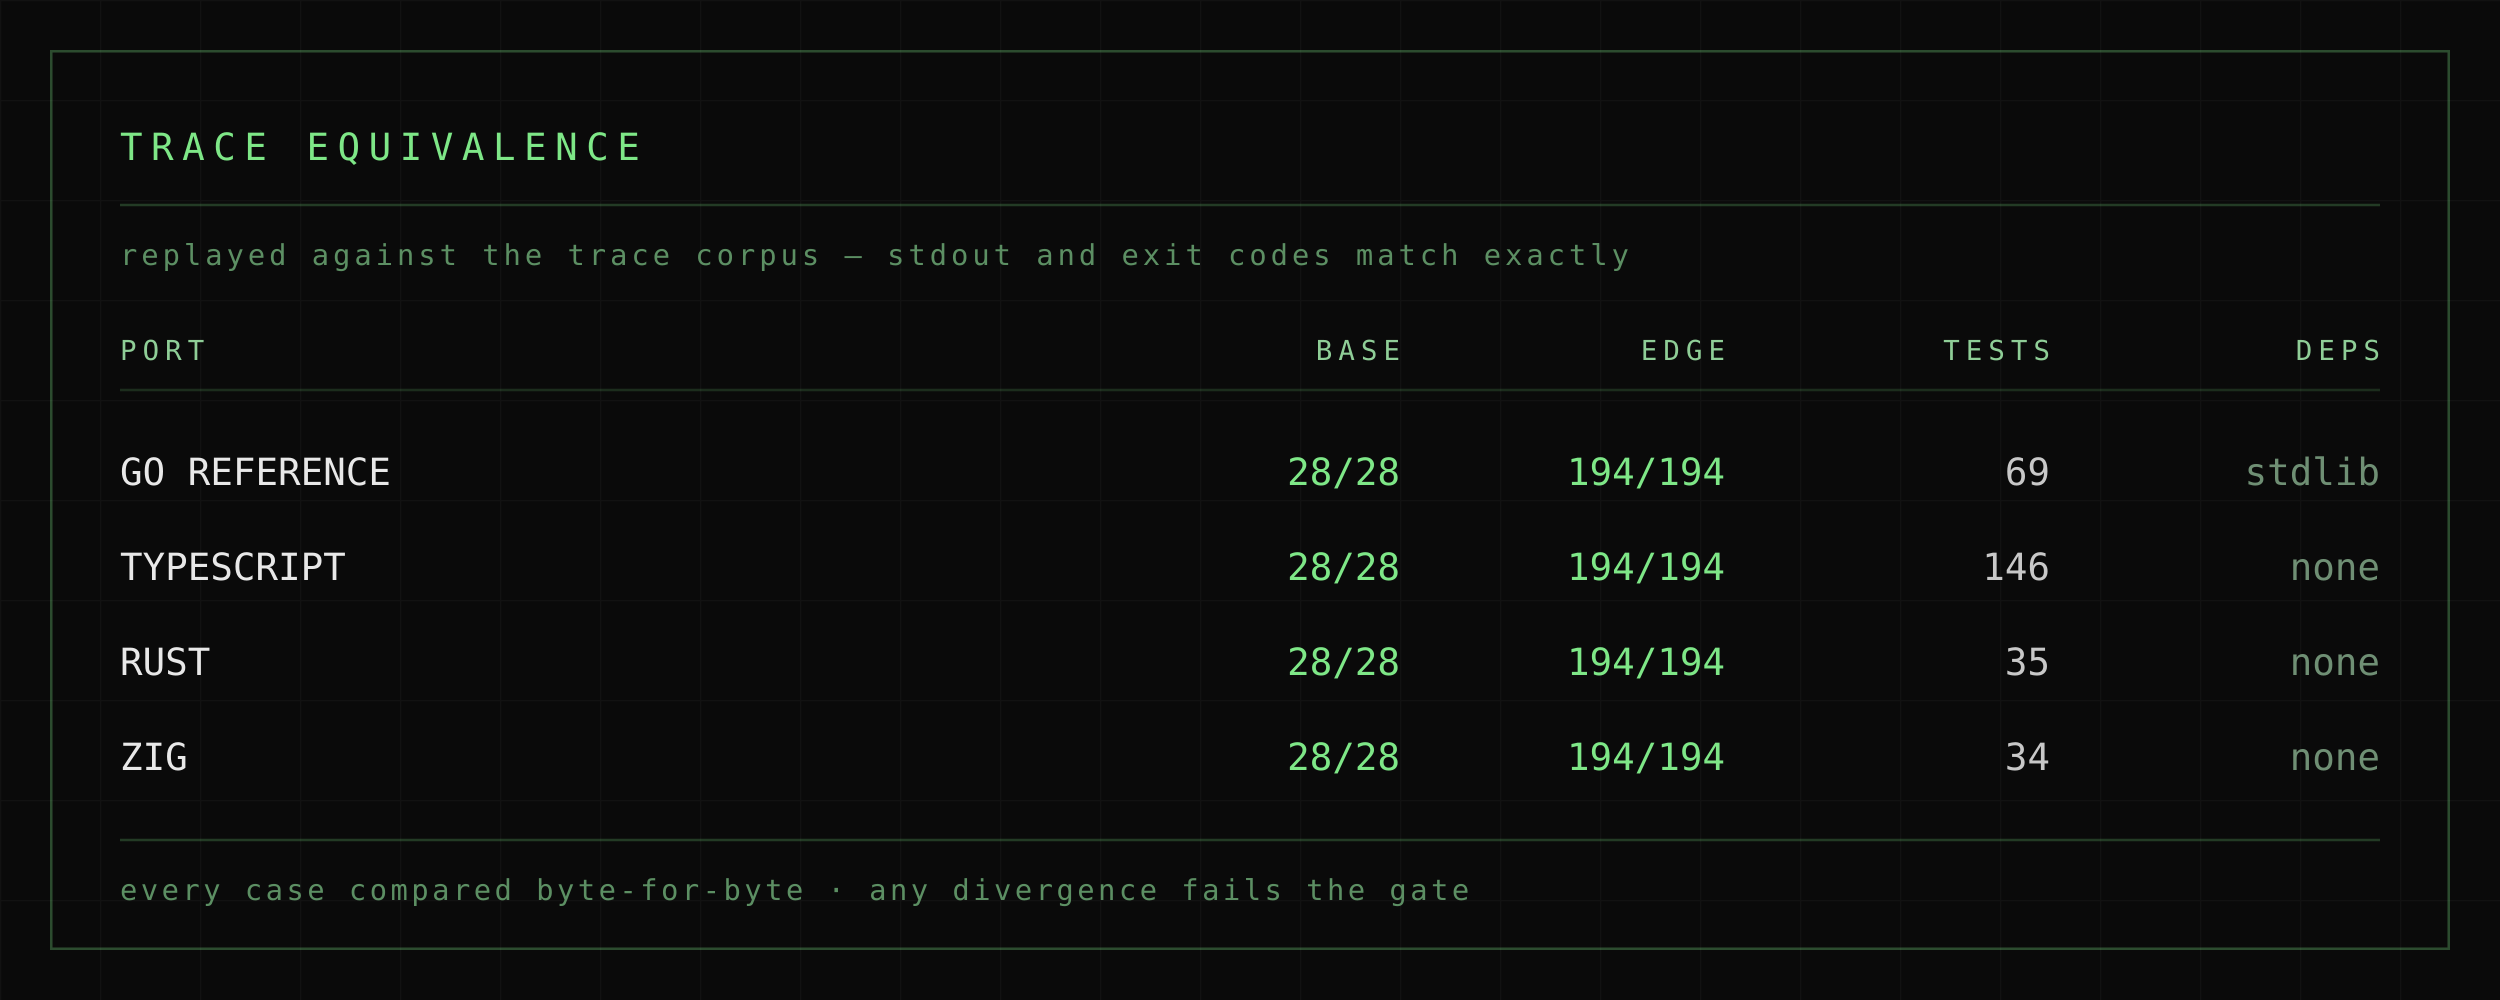
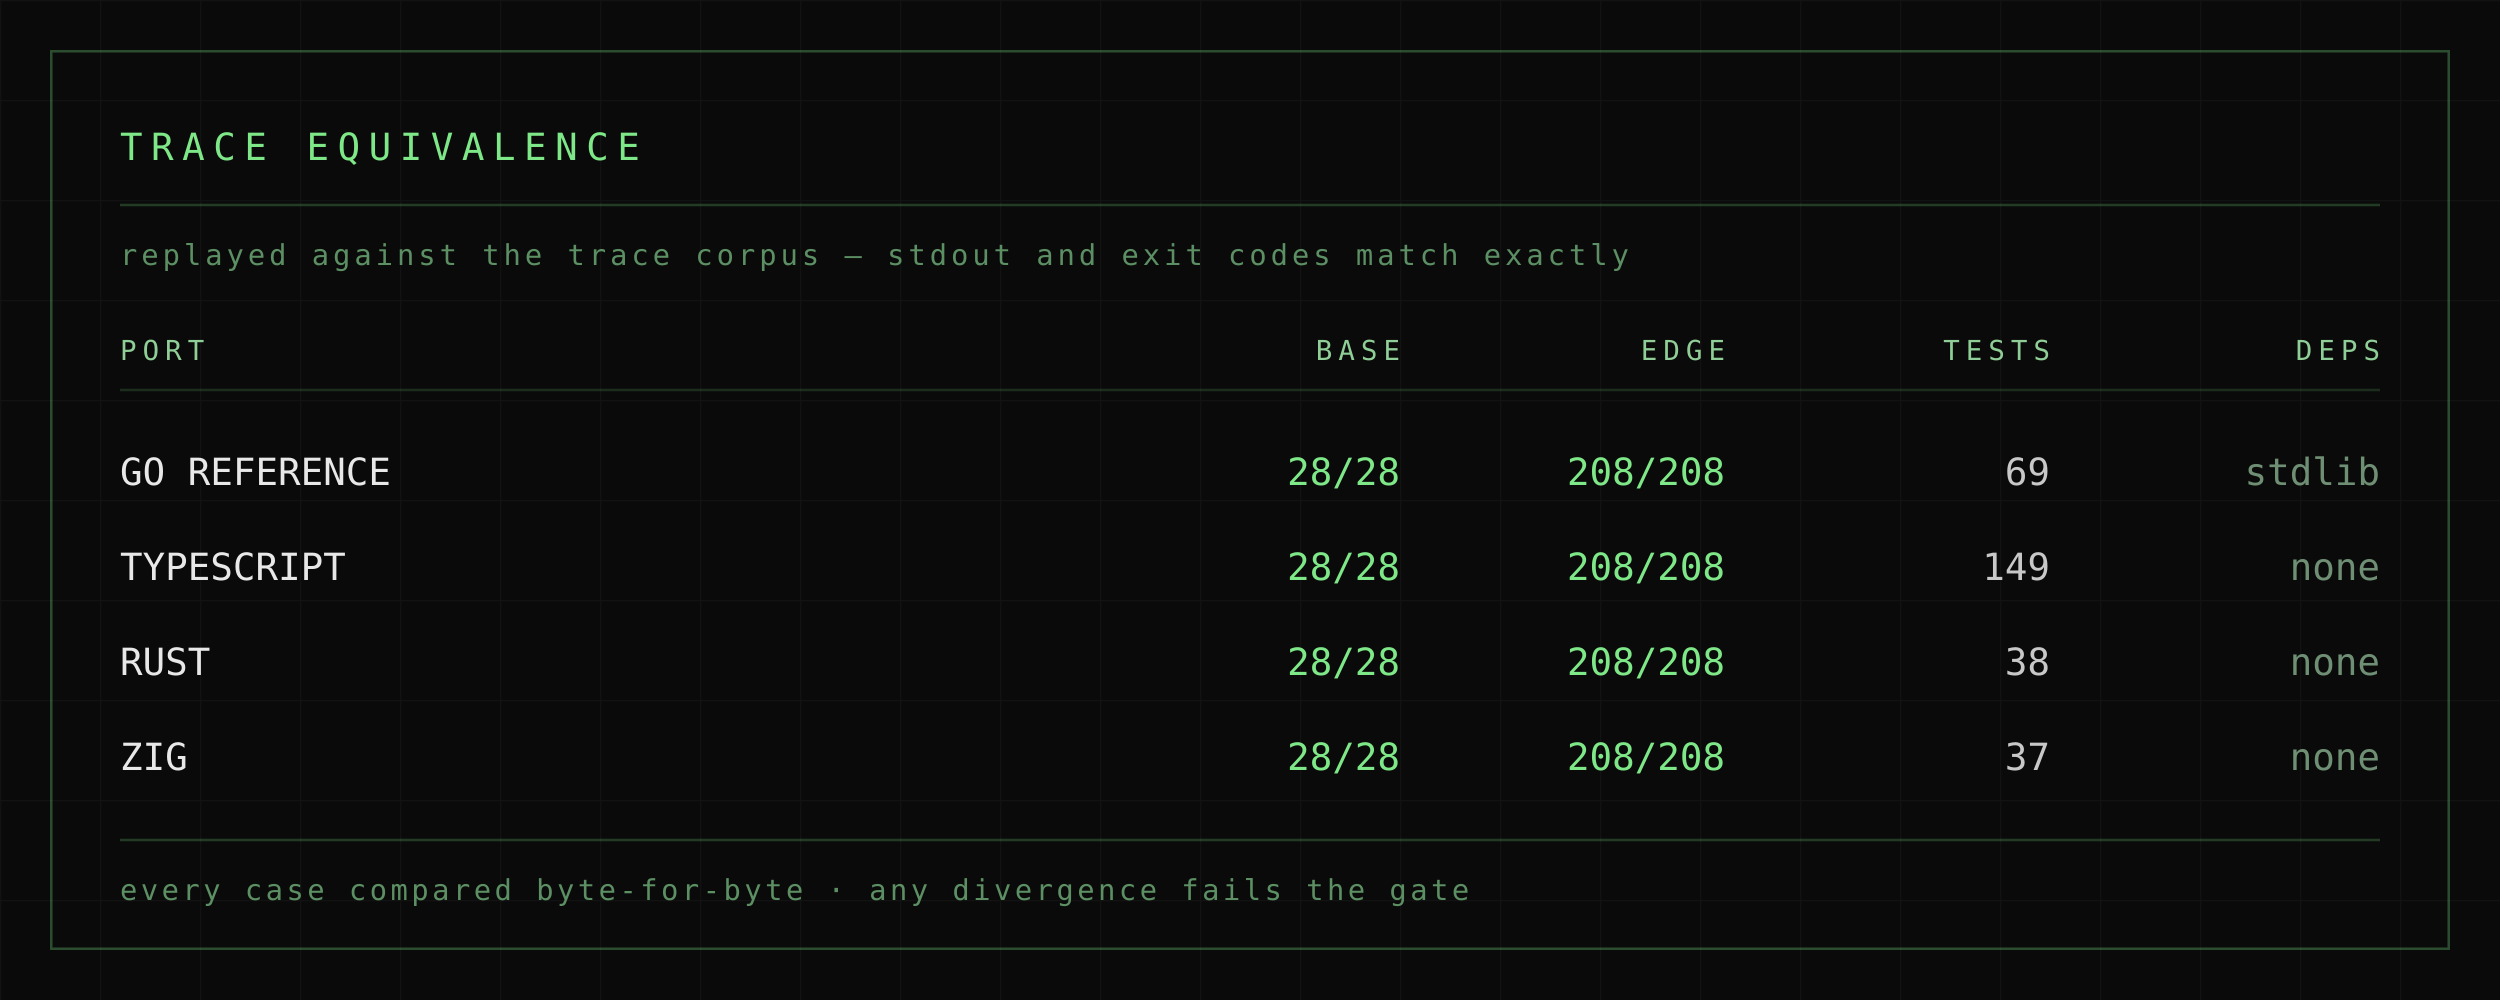
- <svg xmlns="http://www.w3.org/2000/svg" viewBox="0 0 1000 400" width="1000" height="400" role="img" aria-label="OwnScout parity matrix: every port replays 28 base and 194 edge cases byte-for-byte">
+ <svg xmlns="http://www.w3.org/2000/svg" viewBox="0 0 1000 400" width="1000" height="400" role="img" aria-label="OwnScout parity matrix: every port replays 28 base and 208 edge cases byte-for-byte">
  <defs>
    <pattern id="grid" width="40" height="40" patternUnits="userSpaceOnUse">
      <path d="M40 0H0V40" fill="none" stroke="#ffffff" stroke-opacity="0.035" stroke-width="1" />
    </pattern>
  </defs>
  <rect width="1000" height="400" fill="#0a0a0a" />
  <rect width="1000" height="400" fill="url(#grid)" />
  <rect x="20.5" y="20.5" width="959" height="359" fill="none" stroke="#7ee787" stroke-opacity="0.3" />
  <text x="48" y="64" font-family="ui-monospace, SFMono-Regular, Menlo, Consolas, monospace" font-size="15" fill="#7ee787" letter-spacing="3.4">TRACE EQUIVALENCE</text>
  <line x1="48" y1="82" x2="952" y2="82" stroke="#7ee787" stroke-opacity="0.22" stroke-width="1" />
  <text x="48" y="106" font-family="ui-monospace, SFMono-Regular, Menlo, Consolas, monospace" font-size="11.5" fill="#5c8f63" letter-spacing="1.6">replayed against the trace corpus — stdout and exit codes match exactly</text>
  <g font-family="ui-monospace, SFMono-Regular, Menlo, Consolas, monospace" font-size="11" fill="#8fce97" letter-spacing="2.4">
    <text x="48" y="144">PORT</text>
    <text x="560" y="144" text-anchor="end">BASE</text>
    <text x="690" y="144" text-anchor="end">EDGE</text>
    <text x="820" y="144" text-anchor="end">TESTS</text>
    <text x="952" y="144" text-anchor="end">DEPS</text>
  </g>
  <line x1="48" y1="156" x2="952" y2="156" stroke="#7ee787" stroke-opacity="0.16" stroke-width="1" />
  <g font-family="ui-monospace, SFMono-Regular, Menlo, Consolas, monospace" font-size="15">
    <g>
      <text x="48" y="194" fill="#e8e8e8">GO REFERENCE</text>
      <text x="560" y="194" text-anchor="end" fill="#7ee787">28/28</text>
-       <text x="690" y="194" text-anchor="end" fill="#7ee787">194/194</text>
+       <text x="690" y="194" text-anchor="end" fill="#7ee787">208/208</text>
      <text x="820" y="194" text-anchor="end" fill="#c8c8c8">69</text>
      <text x="952" y="194" text-anchor="end" fill="#6f8f74">stdlib</text>
    </g>
    <g>
      <text x="48" y="232" fill="#e8e8e8">TYPESCRIPT</text>
      <text x="560" y="232" text-anchor="end" fill="#7ee787">28/28</text>
-       <text x="690" y="232" text-anchor="end" fill="#7ee787">194/194</text>
-       <text x="820" y="232" text-anchor="end" fill="#c8c8c8">146</text>
+       <text x="690" y="232" text-anchor="end" fill="#7ee787">208/208</text>
+       <text x="820" y="232" text-anchor="end" fill="#c8c8c8">149</text>
      <text x="952" y="232" text-anchor="end" fill="#6f8f74">none</text>
    </g>
    <g>
      <text x="48" y="270" fill="#e8e8e8">RUST</text>
      <text x="560" y="270" text-anchor="end" fill="#7ee787">28/28</text>
-       <text x="690" y="270" text-anchor="end" fill="#7ee787">194/194</text>
-       <text x="820" y="270" text-anchor="end" fill="#c8c8c8">35</text>
+       <text x="690" y="270" text-anchor="end" fill="#7ee787">208/208</text>
+       <text x="820" y="270" text-anchor="end" fill="#c8c8c8">38</text>
      <text x="952" y="270" text-anchor="end" fill="#6f8f74">none</text>
    </g>
    <g>
      <text x="48" y="308" fill="#e8e8e8">ZIG</text>
      <text x="560" y="308" text-anchor="end" fill="#7ee787">28/28</text>
-       <text x="690" y="308" text-anchor="end" fill="#7ee787">194/194</text>
-       <text x="820" y="308" text-anchor="end" fill="#c8c8c8">34</text>
+       <text x="690" y="308" text-anchor="end" fill="#7ee787">208/208</text>
+       <text x="820" y="308" text-anchor="end" fill="#c8c8c8">37</text>
      <text x="952" y="308" text-anchor="end" fill="#6f8f74">none</text>
    </g>
  </g>
  <line x1="48" y1="336" x2="952" y2="336" stroke="#7ee787" stroke-opacity="0.22" stroke-width="1" />
  <text x="48" y="360" font-family="ui-monospace, SFMono-Regular, Menlo, Consolas, monospace" font-size="11.5" fill="#5c8f63" letter-spacing="1.4">every case compared byte-for-byte · any divergence fails the gate</text>
</svg>
